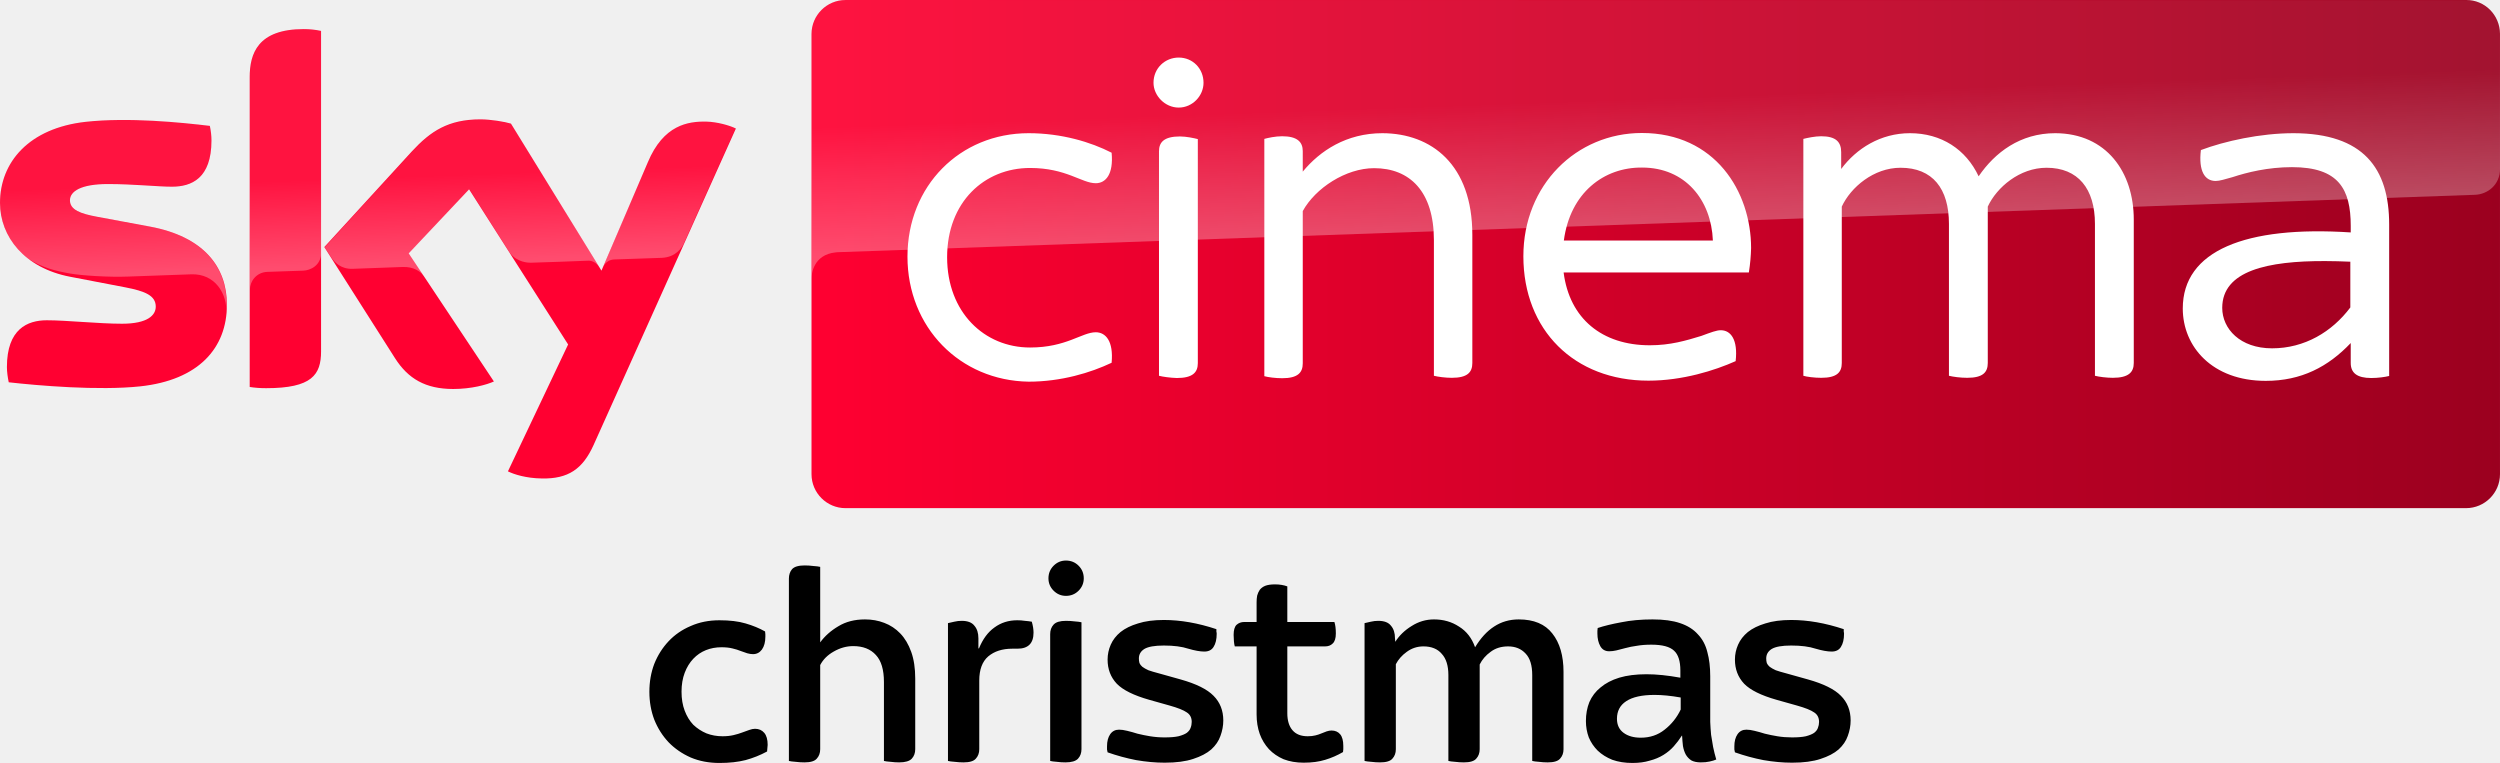
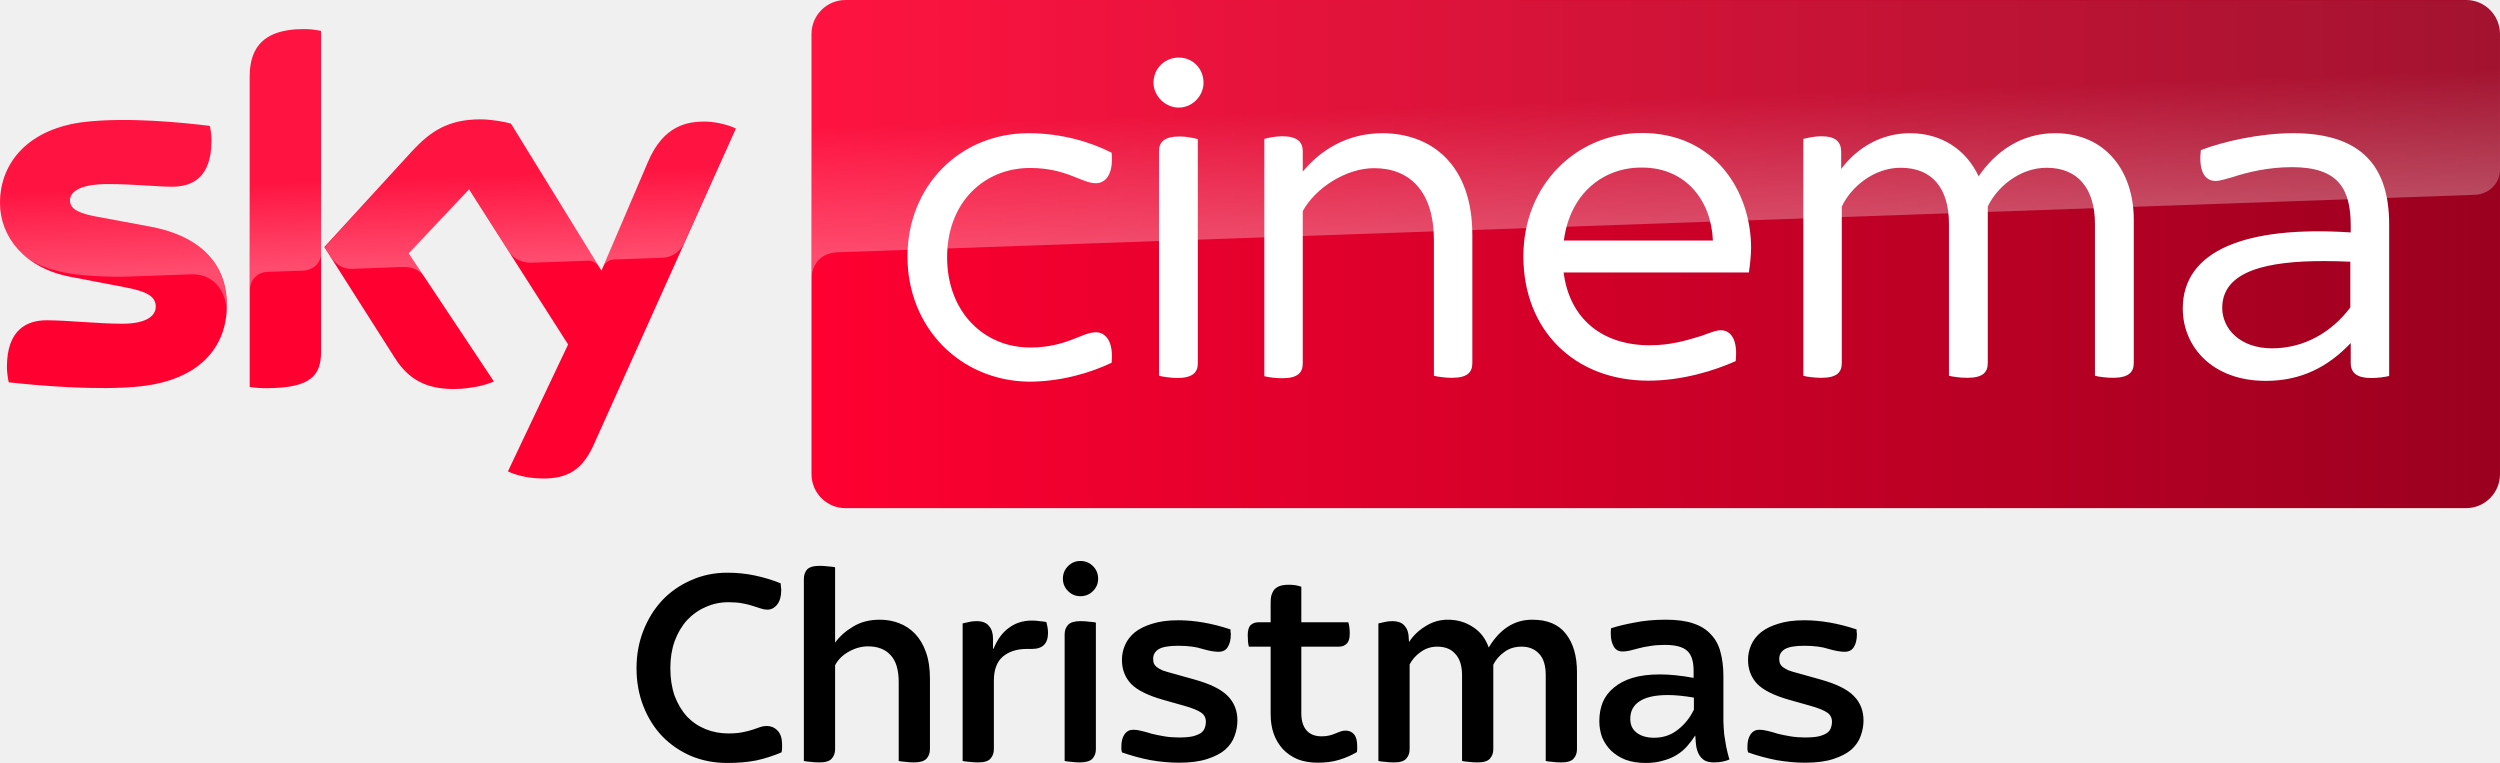
- <svg xmlns="http://www.w3.org/2000/svg" width="800" height="244.15">
-   <path d="M72.615 97.476c0 13.989-9.11 24.14-27.72 26.157-13.403 1.431-32.858-.26-42.097-1.301-.326-1.497-.586-3.384-.586-4.88 0-12.168 6.572-14.965 12.753-14.965 6.442 0 16.592 1.106 24.075 1.106 8.329 0 10.801-2.798 10.801-5.466 0-3.513-3.318-4.945-9.76-6.181l-17.633-3.384C7.808 85.764 0 75.68 0 64.943 0 51.93 9.24 40.998 27.458 38.981c13.729-1.496 30.516.196 39.691 1.302.325 1.561.52 3.058.52 4.684 0 12.168-6.441 14.77-12.622 14.77-4.75 0-12.102-.845-20.561-.845-8.59 0-12.102 2.342-12.102 5.205 0 3.058 3.383 4.294 8.719 5.27l16.787 3.124c17.308 3.188 24.725 12.948 24.725 24.986m30.126 14.965c0 7.482-2.928 11.777-17.568 11.777-1.952 0-3.644-.13-5.27-.39V24.73c0-7.548 2.537-15.42 17.307-15.42 1.887 0 3.774.194 5.53.585zm59.797 38.39c1.952.976 5.856 2.212 10.8 2.277 8.524.195 13.145-3.058 16.593-10.671l45.547-101.31c-1.887-.976-6.052-2.147-9.435-2.212-5.856-.13-13.73 1.04-18.74 13.013l-14.834 34.68-28.955-47.043c-1.887-.586-6.442-1.367-9.76-1.367-10.281 0-15.941 3.774-21.863 10.15l-28.11 30.712 22.644 35.592c4.164 6.507 9.695 9.825 18.609 9.825 5.856 0 10.736-1.366 13.013-2.407l-27.263-40.992 19.325-20.496 31.688 49.646z" fill="#ff0031" />
-   <path d="M789.2 0H270.55c-5.986 0-10.866 4.88-10.866 10.866v140.87c0 5.986 4.88 10.866 10.866 10.866h518.58c5.986 0 10.866-4.88 10.866-10.866V10.796c-.065-5.986-4.815-10.801-10.801-10.801" fill="url(#a)" transform="translate(0 .005)" />
-   <path d="M79.967 24.725V92.72c0-2.733 2.082-5.596 5.596-5.726l11.452-.39c2.277-.065 5.726-1.627 5.79-5.791V9.89a25.724 25.724 0 0 0-5.53-.586c-14.77.065-17.308 7.873-17.308 15.421m52.054 23.684-28.109 30.712 2.277 3.514c.977 1.301 2.863 3.513 6.637 3.383l16.007-.585c3.514-.13 5.726 1.366 7.093 3.188l-5.01-7.548 19.324-20.496 12.948 20.366c2.343 3.058 5.856 3.123 6.637 3.123.65 0 17.698-.585 18.414-.65 1.171-.065 2.538.585 3.579 2.082L163.644 39.69c-1.887-.586-6.442-1.367-9.76-1.367-10.281-.065-15.941 3.644-21.863 10.085M27.46 38.975C9.24 40.992.003 51.858.003 64.937c0 6.702 3.058 13.144 8.914 17.763 4.425 2.928 8.98 4.034 13.469 4.815 3.709.65 12.363 1.236 18.804.976l20.041-.716c7.548-.26 11.582 6.181 11.192 12.623v-.325c.065-.846.13-1.692.13-2.538 0-12.037-7.417-21.863-24.66-25.051l-16.787-3.123c-5.4-.911-8.719-2.213-8.719-5.27 0-2.864 3.579-5.271 12.102-5.271 8.459 0 15.811.846 20.561.846 6.182 0 12.623-2.603 12.623-14.77 0-1.627-.195-3.123-.52-4.685-6.572-.78-17.113-1.887-27.588-1.887-4.1.065-8.199.26-12.102.65m179.72 12.949-14.38 33.9c0-.065.91-2.668 3.708-2.798l15.226-.52c4.62-.196 6.442-3.319 6.963-4.36l16.657-37.153c-1.887-.976-6.052-2.147-9.435-2.212h-.716c-5.79.065-13.209 1.626-18.024 13.144" fill="url(#b)" opacity=".3" transform="translate(0 .005)" />
-   <path d="M270.55 0c-5.986 0-10.866 4.88-10.866 10.866v78.211c0-1.171.455-7.613 7.808-8.329 0 0 .39-.065 1.041-.065l523.4-18.349c4.1-.13 8.068-3.188 8.068-8.263V10.93c0-5.985-4.88-10.865-10.866-10.865z" fill="url(#c)" opacity=".3" transform="translate(0 .005)" />
-   <path d="M377.19 18.42c-4.36 0-8.067 3.382-8.067 8.067 0 4.1 3.642 7.939 8.067 7.939 4.424 0 7.938-3.775 7.938-7.939 0-4.555-3.449-8.067-7.938-8.067zm148.22 24.139c-20.952 0-37.933 16.593-37.933 39.431 0 23.684 16.332 39.821 40.016 39.821 10.93 0 21.212-3.254 27.913-6.247.78-6.897-1.563-9.89-4.752-9.89-1.366 0-3.057.651-6.245 1.822-4.88 1.497-9.89 2.992-16.462 2.992-15.291 0-25.701-8.524-27.588-23.295h59.275c.455-2.863.65-5.4.716-7.807 0-18.154-11.582-36.827-34.941-36.827zm-196.24.064c-21.993 0-38.78 16.852-38.78 39.495s16.787 39.691 38.78 40.016c10.41 0 19.846-2.862 26.548-6.05.65-6.897-1.887-9.76-5.075-9.76-4.425 0-9.435 4.88-21.017 4.88-14.64 0-26.548-11.256-26.548-28.89s11.908-28.564 26.548-28.564c11.582 0 16.527 4.88 21.017 4.88 3.188 0 5.725-2.863 5.075-9.76-6.572-3.384-16.007-6.248-26.548-6.248zm113.22 0c-11.517 0-19.976 5.596-25.507 12.298v-6.57c0-2.864-1.693-4.75-6.573-4.75-2.213 0-4.554.519-5.725.844v75.935c1.171.326 3.512.65 5.725.65 4.945 0 6.573-1.757 6.573-4.75V67.545c4.034-7.352 13.794-13.73 22.838-13.73 11.387 0 19.128 7.418 19.128 23.033v43.4c1.236.326 3.71.652 5.726.652 5.01 0 6.572-1.758 6.572-4.751V75.158c0-22.513-13.077-32.47-28.758-32.534zm168.78 0c-9.37 0-17.114 4.882-21.994 11.453v-5.4c0-3.189-1.627-5.076-6.377-5.076-2.017 0-4.425.52-5.726.845v75.804c1.041.325 3.514.651 5.727.651 5.01 0 6.57-1.758 6.57-4.751V66.113c2.864-6.182 10.217-12.43 18.806-12.43 10.28 0 15.487 6.704 15.487 17.96v48.605c1.301.325 3.643.651 5.855.651 5.01 0 6.571-1.758 6.571-4.751V66.112c2.863-6.181 10.216-12.43 18.805-12.43 10.085 0 15.487 6.704 15.487 17.96v48.605c1.237.325 3.708.651 5.725.651 5.01 0 6.702-1.758 6.702-4.751V70.275c0-15.161-8.718-27.589-25.115-27.654-11.257 0-19.326 6.183-24.531 13.796-4.034-8.589-11.906-13.796-21.992-13.796zm122.78 0c-10.671 0-22.058 2.538-29.671 5.401-.781 6.702 1.235 9.891 4.75 9.891 1.235 0 3.058-.586 5.4-1.236 4.555-1.497 11.257-3.19 19-3.19 14.965 0 18.805 7.028 18.805 18.805v2.084c-33.77-2.213-53.746 5.855-53.746 24.334 0 12.233 9.435 23.164 26.548 23.164 11.387 0 19.975-4.49 27.198-12.103v6.376c0 3.188 2.016 4.815 6.571 4.815 2.212 0 4.425-.326 5.727-.651V71.839c0-18.024-8.264-29.151-30.582-29.216zm-356.37 1.042c-5.14 0-6.702 1.886-6.702 4.75v71.834c1.236.326 3.642.651 5.724.716 5.01 0 6.702-1.756 6.702-4.75V44.513c-1.236-.326-3.707-.847-5.724-.847zm147.9 9.955c13.729 0 22.123 10.281 22.643 23.36H500.43c2.017-15.292 12.818-23.49 25.05-23.36zm218.55 29.922c2.624.008 5.326.081 8.075.203v14.64c-5.856 7.808-14.64 13.08-25.05 13.08-10.216 0-15.941-6.247-15.941-12.949 0-11.899 14.546-15.03 32.916-14.974z" fill="#fff" />
-   <path d="M341.11 179.375c-1.532 0-2.85.552-3.952 1.654s-1.654 2.45-1.654 4.043c0 1.532.551 2.848 1.654 3.95s2.42 1.654 3.952 1.654c1.592 0 2.939-.551 4.041-1.654 1.103-1.102 1.654-2.418 1.654-3.95 0-1.592-.551-2.94-1.654-4.043s-2.449-1.654-4.041-1.654zm-83.608 1.562c-1.96 0-3.307.398-4.042 1.194-.673.796-1.012 1.808-1.012 3.033v58.341c.49.123 1.196.214 2.114.275.98.123 1.93.183 2.848.183 1.96 0 3.278-.397 3.952-1.193.735-.796 1.102-1.806 1.102-3.031v-26.921c.918-1.777 2.358-3.216 4.318-4.319 2.021-1.164 4.104-1.745 6.247-1.745 3.124 0 5.543.95 7.258 2.85 1.715 1.837 2.573 4.714 2.573 8.634v25.267c.49.123 1.194.214 2.112.275.92.123 1.838.183 2.756.183 1.96 0 3.309-.397 4.044-1.193.735-.797 1.102-1.806 1.102-3.031v-22.602c0-3.308-.428-6.157-1.286-8.545-.857-2.39-2.021-4.348-3.491-5.88s-3.185-2.664-5.145-3.399c-1.9-.735-3.951-1.102-6.156-1.102-3.308 0-6.156.734-8.545 2.204-2.389 1.409-4.317 3.124-5.787 5.145v-24.163c-.49-.122-1.226-.215-2.206-.277a20.827 20.827 0 0 0-2.756-.183zm150.49 6.064c-1.287 0-2.329.153-3.125.459-.735.306-1.317.736-1.746 1.287a6.252 6.252 0 0 0-.827 1.838 11.79 11.79 0 0 0-.183 2.112v6.341h-3.952c-.98 0-1.805.306-2.479.919-.612.612-.919 1.683-.919 3.214 0 .674.03 1.349.092 2.023.061.673.153 1.223.275 1.652h6.983v21.775c0 2.266.337 4.348 1.01 6.247a14.6 14.6 0 0 0 2.94 4.87c1.286 1.348 2.85 2.419 4.687 3.215 1.899.735 4.042 1.104 6.43 1.104 2.634 0 4.932-.308 6.892-.92a26.286 26.286 0 0 0 5.695-2.48c.061-.306.092-.612.092-.918v-1.013c0-1.715-.337-2.97-1.01-3.766-.674-.796-1.593-1.194-2.757-1.194-.49 0-1.01.091-1.562.275a82.74 82.74 0 0 0-1.654.644 11.84 11.84 0 0 1-1.929.643c-.735.184-1.562.275-2.48.275-2.145 0-3.767-.642-4.87-1.929s-1.653-3.092-1.653-5.42v-21.409h12.128c.98 0 1.775-.306 2.387-.919.674-.612 1.012-1.683 1.012-3.214s-.154-2.756-.46-3.675h-15.068v-11.393c-1.164-.428-2.48-.643-3.95-.643zm50.898 11.21c-2.573 0-4.961.703-7.166 2.112-2.205 1.347-3.951 3.032-5.237 5.054l-.092-1.104c0-1.715-.428-3.062-1.286-4.042-.796-1.041-2.144-1.562-4.043-1.562a9.84 9.84 0 0 0-2.39.275c-.673.122-1.346.276-2.02.46v44.101c.49.123 1.194.214 2.112.275.98.123 1.931.183 2.85.183 1.96 0 3.276-.397 3.95-1.193.735-.796 1.102-1.806 1.102-3.031v-27.196c.796-1.532 1.96-2.85 3.491-3.952 1.593-1.164 3.369-1.746 5.329-1.746 2.572 0 4.533.797 5.88 2.39 1.41 1.531 2.113 3.798 2.113 6.8v27.47c.49.123 1.195.214 2.114.275.98.123 1.93.183 2.848.183 1.96 0 3.276-.397 3.95-1.193.735-.796 1.104-1.806 1.104-3.031v-27.104c.796-1.593 1.96-2.941 3.491-4.044 1.531-1.164 3.399-1.745 5.604-1.745 2.327 0 4.195.766 5.604 2.297 1.408 1.47 2.114 3.768 2.114 6.891v27.471c.49.123 1.193.214 2.112.275.98.123 1.93.184 2.848.184 1.96 0 3.278-.398 3.952-1.194.735-.796 1.102-1.806 1.102-3.031v-24.715c0-5.206-1.195-9.31-3.583-12.311-2.328-3.001-5.91-4.502-10.75-4.502-2.94 0-5.573.765-7.9 2.296-2.267 1.47-4.289 3.676-6.065 6.616-1.041-2.94-2.756-5.146-5.145-6.616-2.328-1.531-4.992-2.296-7.993-2.296zm69.917 0c-3.675 0-7.013.306-10.014.918-3.002.551-5.514 1.164-7.535 1.838a4.677 4.677 0 0 0-.092.918v.827c0 1.593.306 2.94.919 4.042.612 1.102 1.563 1.654 2.85 1.654.735 0 1.5-.092 2.295-.275.858-.245 1.807-.49 2.848-.736a27.844 27.844 0 0 1 3.677-.735c1.347-.245 2.909-.367 4.685-.367 3.491 0 5.91.643 7.258 1.93 1.347 1.224 2.02 3.337 2.02 6.338v2.298c-4.042-.735-7.655-1.104-10.84-1.104-3.37 0-6.279.37-8.729 1.104-2.389.735-4.38 1.775-5.972 3.123a12.174 12.174 0 0 0-3.583 4.687c-.735 1.837-1.102 3.857-1.102 6.062 0 1.837.306 3.583.918 5.237a13.193 13.193 0 0 0 2.848 4.227c1.286 1.225 2.85 2.204 4.687 2.94 1.899.673 4.042 1.011 6.43 1.011 2.083 0 3.92-.245 5.513-.735 1.654-.429 3.124-1.041 4.41-1.837 1.286-.797 2.39-1.715 3.308-2.756a26.11 26.11 0 0 0 2.573-3.4h.091c.061 1.164.153 2.265.275 3.306.184 1.041.49 1.962.919 2.758a5.552 5.552 0 0 0 1.746 1.837c.796.43 1.808.642 3.033.642 1.102 0 2.051-.091 2.847-.275.858-.184 1.561-.399 2.113-.644a48.588 48.588 0 0 1-1.01-4.04 84.505 84.505 0 0 1-.642-3.86 77.873 77.873 0 0 1-.277-4.134v-14.609c0-2.94-.306-5.513-.919-7.718-.551-2.266-1.561-4.164-3.031-5.696-1.409-1.592-3.309-2.786-5.698-3.583-2.327-.796-5.267-1.193-8.82-1.193zm-156.37.183c-3.247 0-6.002.367-8.268 1.102-2.267.674-4.134 1.592-5.604 2.756-1.409 1.164-2.451 2.512-3.125 4.043a11.737 11.737 0 0 0-1.01 4.777c0 3.063.98 5.636 2.94 7.718 1.96 2.021 5.42 3.737 10.381 5.146l6.523 1.837c2.633.735 4.472 1.469 5.514 2.204 1.04.674 1.56 1.686 1.56 3.033 0 .674-.122 1.317-.367 1.929-.184.551-.581 1.072-1.193 1.562-.613.43-1.501.796-2.665 1.102-1.102.245-2.572.367-4.41.367a28.52 28.52 0 0 1-4.687-.367 51.907 51.907 0 0 1-4.041-.827 46.07 46.07 0 0 0-3.308-.918c-.98-.245-1.838-.367-2.573-.367-1.225 0-2.174.489-2.848 1.469-.673.98-1.01 2.267-1.01 3.86v1.01l.183.919a64.205 64.205 0 0 0 9.095 2.48c3.185.552 6.25.828 9.19.828 3.674 0 6.706-.4 9.094-1.196 2.45-.796 4.379-1.806 5.787-3.031 1.41-1.286 2.39-2.726 2.942-4.318.612-1.654.918-3.309.918-4.962 0-3.185-1.042-5.82-3.124-7.902-2.022-2.082-5.544-3.828-10.566-5.237l-6.89-1.929c-1.408-.367-2.542-.704-3.4-1.01-.795-.368-1.44-.735-1.93-1.102-.429-.368-.735-.767-.919-1.196a5.351 5.351 0 0 1-.183-1.469c0-1.286.582-2.298 1.746-3.033 1.225-.735 3.307-1.102 6.247-1.102 3.185 0 5.788.337 7.81 1.01 2.082.613 3.798.92 5.145.92s2.327-.49 2.94-1.47c.673-1.04 1.01-2.45 1.01-4.226 0-.245-.03-.46-.092-.644v-.827c-5.88-1.96-11.484-2.939-16.813-2.939zm200.75 0c-3.247 0-6.004.367-8.27 1.102-2.267.674-4.134 1.592-5.604 2.756-1.409 1.164-2.451 2.512-3.125 4.043a11.737 11.737 0 0 0-1.01 4.777c0 3.063.98 5.636 2.94 7.718 1.96 2.021 5.42 3.737 10.381 5.146l6.525 1.837c2.633.735 4.47 1.469 5.512 2.204 1.04.674 1.562 1.686 1.562 3.033 0 .674-.124 1.317-.369 1.929-.183.551-.58 1.072-1.193 1.562-.613.43-1.501.796-2.665 1.102-1.102.245-2.572.367-4.41.367-1.654 0-3.215-.122-4.685-.367a51.967 51.967 0 0 1-4.043-.827 46.07 46.07 0 0 0-3.308-.918c-.98-.245-1.838-.367-2.573-.367-1.225 0-2.174.489-2.848 1.469s-1.01 2.267-1.01 3.86v1.01l.183.919a64.203 64.203 0 0 0 9.095 2.48c3.185.552 6.25.828 9.19.828 3.674 0 6.706-.4 9.094-1.196 2.45-.796 4.38-1.806 5.79-3.031 1.408-1.286 2.387-2.726 2.939-4.318.612-1.654.918-3.309.918-4.962 0-3.185-1.04-5.82-3.122-7.902-2.022-2.082-5.544-3.828-10.566-5.237l-6.891-1.929c-1.41-.367-2.543-.704-3.4-1.01-.796-.368-1.44-.735-1.93-1.102-.428-.368-.734-.767-.918-1.196a5.347 5.347 0 0 1-.185-1.469c0-1.286.582-2.298 1.746-3.033 1.225-.735 3.309-1.102 6.249-1.102 3.185 0 5.786.337 7.808 1.01 2.082.613 3.798.92 5.145.92s2.329-.49 2.941-1.47c.674-1.04 1.01-2.45 1.01-4.226 0-.245-.03-.46-.09-.644v-.827c-5.88-1.96-11.485-2.939-16.814-2.939zm-342.97.092c-3.37 0-6.43.612-9.187 1.837-2.756 1.164-5.114 2.788-7.074 4.87s-3.491 4.502-4.594 7.258c-1.041 2.756-1.562 5.727-1.562 8.912s.52 6.155 1.562 8.912c1.103 2.756 2.634 5.175 4.594 7.258 1.96 2.02 4.318 3.645 7.074 4.87 2.756 1.164 5.818 1.746 9.187 1.746 3.185 0 5.973-.307 8.362-.919a32.394 32.394 0 0 0 6.89-2.758c.062-.368.092-.735.092-1.102.062-.368.092-.704.092-1.01 0-1.715-.367-3.001-1.102-3.859-.735-.857-1.716-1.287-2.941-1.287-.552 0-1.164.124-1.838.369-.673.245-1.438.52-2.295.827-.797.306-1.717.582-2.758.827-1.042.245-2.205.367-3.492.367-1.837 0-3.55-.307-5.143-.92a14.001 14.001 0 0 1-4.227-2.755c-1.164-1.225-2.082-2.726-2.756-4.502-.674-1.776-1.01-3.798-1.01-6.064s.336-4.288 1.01-6.064c.674-1.776 1.592-3.277 2.756-4.502s2.51-2.143 4.042-2.756 3.185-.918 4.962-.918c1.347 0 2.51.121 3.49.366 1.042.245 1.93.521 2.665.827.797.245 1.5.49 2.113.736.673.183 1.286.275 1.837.275 1.164 0 2.115-.49 2.85-1.47.735-1.04 1.102-2.42 1.102-4.134v-.736c0-.306-.03-.612-.092-.918-1.837-1.042-3.92-1.9-6.247-2.573-2.267-.674-5.054-1.01-8.362-1.01zm95.276 0c-2.757 0-5.175.766-7.258 2.297-2.083 1.47-3.737 3.705-4.962 6.706h-.183v-3.216c0-1.715-.428-3.062-1.286-4.042-.796-1.041-2.144-1.562-4.043-1.562a9.84 9.84 0 0 0-2.39.275c-.673.122-1.347.276-2.02.46v44.101c.49.123 1.193.214 2.112.275.98.123 1.931.184 2.85.184 1.96 0 3.276-.398 3.95-1.194.735-.796 1.102-1.806 1.102-3.031v-21.96c0-3.49.95-6.064 2.85-7.717 1.96-1.654 4.53-2.481 7.715-2.481h1.654c3.43 0 5.146-1.716 5.146-5.146 0-1.041-.185-2.205-.552-3.491a21.64 21.64 0 0 0-2.204-.275 15.187 15.187 0 0 0-2.481-.184zm15.62.183c-1.9 0-3.217.397-3.952 1.194-.735.796-1.102 1.808-1.102 3.033v40.609c.49.122 1.194.213 2.112.275.92.122 1.84.183 2.758.183 1.96 0 3.307-.398 4.042-1.194.735-.796 1.102-1.806 1.102-3.03v-40.61c-.49-.122-1.194-.216-2.113-.277a21.53 21.53 0 0 0-2.847-.183zm188.35 23.704c2.45 0 5.236.276 8.36.827v3.858c-1.225 2.572-2.939 4.718-5.144 6.433-2.144 1.715-4.686 2.57-7.626 2.57-2.267 0-4.104-.519-5.512-1.56-1.41-1.041-2.115-2.542-2.115-4.502 0-2.45.982-4.32 2.942-5.605 2.02-1.348 5.052-2.021 9.095-2.021z" />
+ <svg xmlns="http://www.w3.org/2000/svg" width="800" height="244.15" version="1.1">
  <defs>
-     <linearGradient id="a" x1="414.37" x2="1244.6" y1="289.84" y2="289.84" gradientTransform="translate(-9.825 -107.3) scale(.65067)" gradientUnits="userSpaceOnUse">
+     <linearGradient id="linearGradient8801" x1="414.37" x2="1244.6" y1="289.84" y2="289.84" gradientTransform="matrix(.65067 0 0 .65067 -9.825 -107.29)" gradientUnits="userSpaceOnUse">
      <stop stop-color="#ff0031" offset="0" />
      <stop stop-color="#9b001f" offset="1" />
    </linearGradient>
-     <linearGradient id="b" x1="197.48" x2="194.59" y1="295.14" y2="212.24" gradientTransform="translate(-9.825 -107.3) scale(.65067)" gradientUnits="userSpaceOnUse">
+     <linearGradient id="linearGradient8803" x1="197.48" x2="194.59" y1="295.14" y2="212.24" gradientTransform="matrix(.65067 0 0 .65067 -9.825 -107.29)" gradientUnits="userSpaceOnUse">
      <stop stop-color="#fff" offset="0" />
      <stop stop-color="#fff" stop-opacity=".25" offset=".515" />
    </linearGradient>
-     <linearGradient id="c" x1="830.55" x2="826.25" y1="276.73" y2="153.47" gradientTransform="translate(-9.825 -107.3) scale(.65067)" gradientUnits="userSpaceOnUse">
+     <linearGradient id="linearGradient8805" x1="830.55" x2="826.25" y1="276.73" y2="153.47" gradientTransform="matrix(.65067 0 0 .65067 -9.825 -107.29)" gradientUnits="userSpaceOnUse">
      <stop stop-color="#fff" offset="0" />
      <stop stop-color="#fff" stop-opacity=".25" offset=".515" />
    </linearGradient>
  </defs>
+   <path d="m72.615 97.476c0 13.989-9.11 24.14-27.72 26.157-13.403 1.431-32.858-0.26-42.097-1.301-0.326-1.497-0.586-3.384-0.586-4.88 0-12.168 6.572-14.965 12.753-14.965 6.442 0 16.592 1.106 24.075 1.106 8.329 0 10.801-2.798 10.801-5.466 0-3.513-3.318-4.945-9.76-6.181l-17.633-3.384c-14.64-2.798-22.448-12.882-22.448-23.619 0-13.013 9.24-23.945 27.458-25.962 13.729-1.496 30.516 0.196 39.691 1.302 0.325 1.561 0.52 3.058 0.52 4.684 0 12.168-6.441 14.77-12.622 14.77-4.75 0-12.102-0.845-20.561-0.845-8.59 0-12.102 2.342-12.102 5.205 0 3.058 3.383 4.294 8.719 5.27l16.787 3.124c17.308 3.188 24.725 12.948 24.725 24.986m30.126 14.965c0 7.482-2.928 11.777-17.568 11.777-1.952 0-3.644-0.13-5.27-0.39v-99.099c0-7.548 2.537-15.42 17.307-15.42 1.887 0 3.774 0.194 5.53 0.585zm59.797 38.39c1.952 0.976 5.856 2.212 10.8 2.277 8.524 0.195 13.145-3.058 16.593-10.671l45.547-101.31c-1.887-0.976-6.052-2.147-9.435-2.212-5.856-0.13-13.73 1.04-18.74 13.013l-14.834 34.68-28.955-47.043c-1.887-0.586-6.442-1.367-9.76-1.367-10.281 0-15.941 3.774-21.863 10.15l-28.11 30.712 22.644 35.592c4.164 6.507 9.695 9.825 18.609 9.825 5.856 0 10.736-1.366 13.013-2.407l-27.263-40.992 19.325-20.496 31.688 49.646z" fill="#ff0031" />
+   <path d="m270.55 5e-3c-5.986 0-10.866 4.88-10.866 10.866v140.87c0 5.986 4.88 10.866 10.866 10.866h518.58c5.986 0 10.866-4.88 10.866-10.866v-140.94c-0.065-5.986-4.88-10.801-10.866-10.801" fill="url(#linearGradient8801)" />
+   <path d="m79.967 24.73v67.995c0-2.733 2.082-5.596 5.596-5.726l11.452-0.39c2.277-0.065 5.726-1.627 5.79-5.791v-70.923a25.724 25.724 0 0 0-5.53-0.586c-14.77 0.065-17.308 7.873-17.308 15.421m52.054 23.684-28.109 30.712 2.277 3.514c0.977 1.301 2.863 3.513 6.637 3.383l16.007-0.585c3.514-0.13 5.726 1.366 7.093 3.188l-5.01-7.548 19.324-20.496 12.948 20.366c2.343 3.058 5.856 3.123 6.637 3.123 0.65 0 17.698-0.585 18.414-0.65 1.171-0.065 2.538 0.585 3.579 2.082l-28.174-45.808c-1.887-0.586-6.442-1.367-9.76-1.367-10.281-0.065-15.941 3.644-21.863 10.085m-104.56-9.433c-18.22 2.017-27.457 12.883-27.457 25.962 0 6.702 3.058 13.144 8.914 17.763 4.425 2.928 8.98 4.034 13.469 4.815 3.709 0.65 12.363 1.236 18.804 0.976l20.041-0.716c7.548-0.26 11.582 6.181 11.192 12.623v-0.325c0.065-0.846 0.13-1.692 0.13-2.538 0-12.037-7.417-21.863-24.66-25.051l-16.787-3.123c-5.4-0.911-8.719-2.213-8.719-5.27 0-2.864 3.579-5.271 12.102-5.271 8.459 0 15.811 0.846 20.561 0.846 6.182 0 12.623-2.603 12.623-14.77 0-1.627-0.195-3.123-0.52-4.685-6.572-0.78-17.113-1.887-27.588-1.887-4.1 0.065-8.199 0.26-12.102 0.65m179.72 12.949-14.38 33.9c0-0.065 0.91-2.668 3.708-2.798l15.226-0.52c4.62-0.196 6.442-3.319 6.963-4.36l16.657-37.153c-1.887-0.976-6.052-2.147-9.435-2.212h-0.716c-5.79 0.065-13.209 1.626-18.024 13.144" fill="url(#linearGradient8803)" opacity=".3" />
+   <path d="m270.55 5e-3c-5.986 0-10.866 4.88-10.866 10.866v78.211c0-1.171 0.455-7.613 7.808-8.329 0 0 349.69-12.288 524.44-18.414 4.1-0.13 8.068-3.188 8.068-8.263v-43.141c0-5.985-4.88-10.865-10.866-10.865z" fill="url(#linearGradient8805)" opacity=".3" />
+   <path d="m377.19 18.42c-4.36 0-8.067 3.382-8.067 8.067 0 4.1 3.642 7.939 8.067 7.939 4.424 0 7.938-3.775 7.938-7.939 0-4.555-3.449-8.067-7.938-8.067zm148.22 24.139c-20.952 0-37.933 16.593-37.933 39.431 0 23.684 16.332 39.821 40.016 39.821 10.93 0 21.212-3.254 27.913-6.247 0.78-6.897-1.563-9.89-4.752-9.89-1.366 0-3.057 0.651-6.245 1.822-4.88 1.497-9.89 2.992-16.462 2.992-15.291 0-25.701-8.524-27.588-23.295h59.275c0.455-2.863 0.65-5.4 0.716-7.807 0-18.154-11.582-36.827-34.941-36.827zm-196.24 0.064c-21.993 0-38.78 16.852-38.78 39.495 0 22.643 16.787 39.691 38.78 40.016 10.41 0 19.846-2.862 26.548-6.05 0.65-6.897-1.887-9.76-5.075-9.76-4.425 0-9.435 4.88-21.017 4.88-14.64 0-26.548-11.256-26.548-28.89s11.908-28.564 26.548-28.564c11.582 0 16.527 4.88 21.017 4.88 3.188 0 5.725-2.863 5.075-9.76-6.572-3.384-16.007-6.248-26.548-6.248zm113.22 0c-11.517 0-19.976 5.596-25.507 12.298v-6.57c0-2.864-1.693-4.75-6.573-4.75-2.213 0-4.554 0.519-5.725 0.844v75.935c1.171 0.326 3.512 0.65 5.725 0.65 4.945 0 6.573-1.757 6.573-4.75v-48.735c4.034-7.352 13.794-13.73 22.838-13.73 11.387 0 19.128 7.418 19.128 23.033v43.4c1.236 0.326 3.71 0.652 5.726 0.652 5.01 0 6.572-1.758 6.572-4.751v-40.991c0-22.513-13.077-32.47-28.758-32.534zm168.78 0c-9.37 0-17.114 4.882-21.994 11.453v-5.4c0-3.189-1.627-5.076-6.377-5.076-2.017 0-4.425 0.52-5.726 0.845v75.804c1.041 0.325 3.514 0.651 5.727 0.651 5.01 0 6.57-1.758 6.57-4.751v-50.036c2.864-6.182 10.217-12.43 18.806-12.43 10.28 0 15.487 6.704 15.487 17.96v48.605c1.301 0.325 3.643 0.651 5.855 0.651 5.01 0 6.571-1.758 6.571-4.751v-50.036c2.863-6.181 10.216-12.43 18.805-12.43 10.085 0 15.487 6.704 15.487 17.96v48.605c1.237 0.325 3.708 0.651 5.725 0.651 5.01 0 6.702-1.758 6.702-4.751v-45.872c0-15.161-8.718-27.589-25.115-27.654-11.257 0-19.326 6.183-24.531 13.796-4.034-8.589-11.906-13.796-21.992-13.796zm122.78 0c-10.671 0-22.058 2.538-29.671 5.401-0.781 6.702 1.235 9.891 4.75 9.891 1.235 0 3.058-0.586 5.4-1.236 4.555-1.497 11.257-3.19 19-3.19 14.965 0 18.805 7.028 18.805 18.805v2.084c-33.77-2.213-53.746 5.855-53.746 24.334 0 12.233 9.435 23.164 26.548 23.164 11.387 0 19.975-4.49 27.198-12.103v6.376c0 3.188 2.016 4.815 6.571 4.815 2.212 0 4.425-0.326 5.727-0.651v-48.474c0-18.024-8.264-29.151-30.582-29.216zm-356.37 1.042c-5.14 0-6.702 1.886-6.702 4.75v71.834c1.236 0.326 3.642 0.651 5.724 0.716 5.01 0 6.702-1.756 6.702-4.75v-71.702c-1.236-0.326-3.707-0.847-5.724-0.847zm147.9 9.955c13.729 0 22.123 10.281 22.643 23.36h-47.693c2.017-15.292 12.818-23.49 25.05-23.36zm218.55 29.922c2.624 8e-3 5.326 0.081 8.075 0.203v14.64c-5.856 7.808-14.64 13.08-25.05 13.08-10.216 0-15.941-6.247-15.941-12.949 0-11.899 14.546-15.03 32.916-14.974z" fill="#fff" />
+   <path d="m345.72 179.51c-1.528 0-2.844 0.549-3.944 1.649-1.1 1.1-1.649 2.446-1.649 4.035 0 1.528 0.549 2.841 1.649 3.942s2.416 1.652 3.944 1.652c1.589 0 2.935-0.552 4.035-1.652 1.1-1.1 1.649-2.413 1.649-3.942 0-1.589-0.549-2.935-1.649-4.035-1.1-1.1-2.446-1.649-4.035-1.649zm-83.44 1.558c-1.956 0-3.301 0.397-4.035 1.192-0.672 0.795-1.009 1.803-1.009 3.026v58.226c0.489 0.122 1.193 0.215 2.11 0.276 0.978 0.122 1.924 0.182 2.841 0.182 1.956 0 3.272-0.397 3.944-1.192 0.734-0.795 1.101-1.803 1.101-3.026v-26.866c0.917-1.773 2.352-3.21 4.308-4.311 2.017-1.161 4.096-1.741 6.236-1.741 3.118 0 5.534 0.946 7.245 2.841 1.712 1.834 2.565 4.707 2.565 8.619v25.217c0.489 0.122 1.193 0.215 2.11 0.276 0.917 0.122 1.833 0.182 2.75 0.182 1.956 0 3.301-0.397 4.035-1.192 0.734-0.795 1.101-1.803 1.101-3.026v-22.558c0-3.301-0.427-6.141-1.283-8.525-0.856-2.384-2.019-4.341-3.486-5.869-1.467-1.528-3.177-2.659-5.133-3.393-1.895-0.734-3.944-1.1-6.145-1.1-3.301 0-6.144 0.734-8.528 2.201-2.384 1.406-4.309 3.118-5.776 5.136v-24.117c-0.489-0.122-1.223-0.215-2.201-0.276-0.917-0.122-1.833-0.182-2.75-0.182zm-29.525 2.196c-4.157 0-8.008 0.794-11.554 2.383-3.546 1.528-6.633 3.667-9.262 6.418-2.567 2.751-4.584 5.991-6.051 9.72-1.467 3.729-2.201 7.732-2.201 12.012 0 4.401 0.734 8.467 2.201 12.196 1.467 3.729 3.484 6.939 6.051 9.628 2.628 2.69 5.716 4.799 9.262 6.327 3.546 1.467 7.397 2.198 11.554 2.198 3.484 0 6.602-0.275 9.353-0.825 2.751-0.611 5.409-1.467 7.976-2.568 0.122-0.489 0.185-0.916 0.185-1.283v-1.192c0-1.956-0.459-3.424-1.376-4.402-0.917-1.039-2.14-1.558-3.668-1.558-0.672 0-1.344 0.122-2.016 0.367-0.672 0.245-1.469 0.519-2.386 0.825-0.917 0.306-2.018 0.58-3.301 0.825-1.223 0.245-2.688 0.367-4.399 0.367-2.628 0-5.075-0.457-7.336-1.374-2.262-0.917-4.249-2.262-5.96-4.035-1.651-1.834-2.963-4.035-3.942-6.603-0.917-2.628-1.376-5.594-1.376-8.895 0-3.179 0.459-6.052 1.376-8.619 0.978-2.628 2.291-4.86 3.942-6.694 1.712-1.834 3.698-3.239 5.96-4.217 2.262-1.039 4.708-1.558 7.336-1.558 1.712 0 3.209 0.122 4.493 0.367 1.284 0.245 2.385 0.519 3.301 0.825 0.978 0.306 1.832 0.58 2.565 0.825 0.734 0.245 1.407 0.367 2.019 0.367 1.284 0 2.352-0.549 3.208-1.649 0.856-1.1 1.285-2.628 1.285-4.584 0-0.367-0.03-0.704-0.091-1.009 0-0.367-0.033-0.764-0.093-1.192-2.567-1.039-5.286-1.865-8.159-2.477-2.812-0.611-5.777-0.916-8.895-0.916zm179.72 3.855c-1.284 0-2.322 0.152-3.117 0.458-0.734 0.306-1.315 0.735-1.743 1.285-0.367 0.55-0.641 1.162-0.825 1.834-0.122 0.672-0.182 1.374-0.182 2.107v6.327h-3.944c-0.978 0-1.802 0.307-2.474 0.918-0.611 0.611-0.918 1.68-0.918 3.208 0 0.672 0.03 1.346 0.091 2.019s0.153 1.222 0.276 1.649h6.97v21.731c0 2.262 0.335 4.341 1.007 6.236 0.672 1.834 1.651 3.454 2.935 4.86 1.284 1.345 2.844 2.413 4.678 3.208 1.895 0.734 4.034 1.1 6.418 1.1 2.628 0 4.92-0.305 6.876-0.916 2.017-0.611 3.914-1.438 5.687-2.477 0.061-0.306 0.091-0.61 0.091-0.916v-1.009c0-1.712-0.337-2.965-1.009-3.759-0.672-0.795-1.589-1.192-2.75-1.192-0.489 0-1.008 0.092-1.558 0.276-0.489 0.183-1.041 0.396-1.652 0.64-0.55 0.245-1.192 0.459-1.925 0.643-0.734 0.183-1.56 0.276-2.477 0.276-2.139 0-3.759-0.641-4.86-1.925-1.1-1.284-1.649-3.088-1.649-5.411v-21.364h12.103c0.978 0 1.774-0.305 2.386-0.916 0.672-0.611 1.007-1.682 1.007-3.21 0-1.528-0.152-2.751-0.458-3.668h-15.037v-11.369c-1.161-0.428-2.477-0.643-3.944-0.643zm120.58 11.182c-3.668 0-7 0.305-9.995 0.916-2.995 0.55-5.501 1.162-7.519 1.834-0.061 0.306-0.091 0.613-0.091 0.918v0.825c0 1.589 0.305 2.935 0.916 4.035 0.611 1.1 1.56 1.649 2.844 1.649 0.734 0 1.497-0.092 2.292-0.276 0.856-0.245 1.802-0.489 2.841-0.734 1.1-0.306 2.323-0.55 3.668-0.734 1.345-0.245 2.905-0.367 4.678-0.367 3.484 0 5.898 0.644 7.243 1.928 1.345 1.223 2.019 3.332 2.019 6.327v2.292c-4.035-0.734-7.641-1.101-10.82-1.101-3.362 0-6.267 0.367-8.713 1.101-2.384 0.734-4.371 1.772-5.96 3.117-1.589 1.284-2.78 2.841-3.575 4.675-0.734 1.834-1.101 3.853-1.101 6.054 0 1.834 0.305 3.576 0.916 5.227 0.672 1.589 1.621 2.995 2.844 4.217 1.284 1.223 2.841 2.201 4.675 2.935 1.895 0.672 4.037 1.007 6.421 1.007 2.078 0 3.91-0.242 5.5-0.731 1.651-0.428 3.118-1.039 4.402-1.834 1.284-0.795 2.384-1.713 3.301-2.752 0.978-1.1 1.834-2.231 2.568-3.392h0.091c0.061 1.161 0.153 2.262 0.276 3.301 0.183 1.039 0.488 1.955 0.916 2.75 0.428 0.734 1.01 1.345 1.743 1.834 0.795 0.428 1.803 0.643 3.026 0.643 1.1 0 2.049-0.092 2.844-0.276 0.856-0.183 1.557-0.396 2.107-0.64-0.428-1.467-0.765-2.812-1.009-4.035-0.245-1.284-0.457-2.569-0.64-3.853-0.122-1.284-0.215-2.659-0.276-4.126v-14.579c0-2.934-0.305-5.5-0.916-7.701-0.55-2.262-1.561-4.156-3.028-5.684-1.406-1.589-3.3-2.782-5.684-3.577-2.323-0.795-5.256-1.192-8.801-1.192zm-69.78 5e-3c-2.567-1e-5 -4.951 0.704-7.152 2.11-2.201 1.345-3.943 3.025-5.227 5.042l-0.091-1.1c0-1.712-0.429-3.057-1.285-4.035-0.795-1.039-2.138-1.558-4.033-1.558-0.856 0-1.652 0.092-2.386 0.276-0.672 0.122-1.344 0.275-2.016 0.458v44.014c0.489 0.122 1.193 0.215 2.11 0.276 0.978 0.122 1.924 0.182 2.841 0.182 1.956 0 3.272-0.397 3.944-1.192 0.734-0.795 1.101-1.803 1.101-3.026v-27.142c0.795-1.528 1.955-2.841 3.484-3.942 1.589-1.161 3.361-1.743 5.318-1.743 2.567 0 4.524 0.794 5.869 2.383 1.406 1.528 2.107 3.792 2.107 6.787v27.416c0.489 0.122 1.193 0.215 2.11 0.276 0.978 0.122 1.927 0.182 2.844 0.182 1.956 0 3.269-0.397 3.942-1.192 0.734-0.795 1.101-1.803 1.101-3.026v-27.051c0.795-1.589 1.955-2.932 3.484-4.033 1.528-1.161 3.393-1.743 5.593-1.743 2.323 0 4.187 0.764 5.593 2.292 1.406 1.467 2.11 3.761 2.11 6.878v27.416c0.489 0.122 1.193 0.215 2.11 0.276 0.978 0.122 1.924 0.182 2.841 0.182 1.956 0 3.272-0.397 3.944-1.192 0.734-0.795 1.101-1.803 1.101-3.026v-24.666c0-5.196-1.193-9.292-3.577-12.287-2.323-2.995-5.897-4.493-10.726-4.493-2.934-1e-5 -5.565 0.764-7.888 2.292-2.262 1.467-4.279 3.669-6.051 6.603-1.039-2.934-2.749-5.136-5.133-6.603-2.323-1.528-4.984-2.292-7.979-2.292zm-86.284 0.182c-3.24 0-5.99 0.367-8.252 1.1-2.262 0.672-4.126 1.591-5.593 2.752-1.406 1.161-2.444 2.507-3.117 4.035s-1.009 3.116-1.009 4.766c0 3.056 0.978 5.625 2.935 7.703 1.956 2.017 5.411 3.729 10.362 5.136l6.509 1.832c2.628 0.734 4.463 1.467 5.502 2.201 1.039 0.672 1.558 1.681 1.558 3.026-1e-5 0.672-0.122 1.316-0.367 1.928-0.183 0.55-0.58 1.069-1.192 1.558-0.611 0.428-1.497 0.795-2.659 1.101-1.1 0.245-2.568 0.367-4.402 0.367-1.651 0-3.208-0.122-4.675-0.367-1.467-0.245-2.812-0.519-4.035-0.825-1.161-0.367-2.262-0.674-3.301-0.918-0.978-0.245-1.834-0.367-2.568-0.367-1.223 0-2.169 0.489-2.841 1.467-0.672 0.978-1.009 2.261-1.009 3.85v1.009c0.061 0.306 0.121 0.61 0.182 0.916 2.934 1.039 5.962 1.865 9.079 2.477 3.179 0.55 6.234 0.825 9.168 0.825 3.668 0 6.693-0.397 9.077-1.192 2.445-0.795 4.372-1.803 5.778-3.026 1.406-1.284 2.384-2.721 2.935-4.311 0.611-1.651 0.916-3.3 0.916-4.951 0-3.179-1.038-5.807-3.117-7.885-2.017-2.078-5.532-3.821-10.544-5.227l-6.878-1.925c-1.406-0.367-2.537-0.704-3.393-1.009-0.795-0.367-1.436-0.734-1.925-1.101-0.428-0.367-0.732-0.764-0.916-1.192-0.122-0.428-0.185-0.917-0.185-1.467 0-1.284 0.582-2.292 1.743-3.026 1.223-0.734 3.299-1.101 6.234-1.101 3.179 0 5.777 0.337 7.794 1.009 2.078 0.611 3.791 0.916 5.136 0.916 1.345 0 2.323-0.489 2.935-1.467 0.672-1.039 1.009-2.445 1.009-4.217 0-0.245-0.033-0.459-0.093-0.643v-0.825c-5.868-1.956-11.462-2.935-16.78-2.935zm200.35 0c-3.24 0-5.99 0.367-8.252 1.1-2.262 0.672-4.126 1.591-5.593 2.752-1.406 1.161-2.444 2.507-3.117 4.035-0.672 1.528-1.009 3.116-1.009 4.766 0 3.056 0.978 5.625 2.935 7.703 1.956 2.017 5.411 3.729 10.362 5.136l6.509 1.832c2.628 0.734 4.463 1.467 5.502 2.201 1.039 0.672 1.558 1.681 1.558 3.026 0 0.672-0.122 1.316-0.367 1.928-0.183 0.55-0.58 1.069-1.192 1.558-0.611 0.428-1.497 0.795-2.659 1.101-1.1 0.245-2.568 0.367-4.402 0.367-1.651 0-3.211-0.122-4.678-0.367-1.467-0.245-2.81-0.519-4.033-0.825-1.161-0.367-2.262-0.674-3.301-0.918-0.978-0.245-1.834-0.367-2.568-0.367-1.223 0-2.171 0.489-2.844 1.467s-1.007 2.261-1.007 3.85v1.009c0.061 0.306 0.121 0.61 0.182 0.916 2.934 1.039 5.959 1.865 9.077 2.477 3.179 0.55 6.236 0.825 9.171 0.825 3.668 0 6.693-0.397 9.077-1.192 2.445-0.795 4.372-1.803 5.778-3.026 1.406-1.284 2.384-2.721 2.935-4.311 0.611-1.651 0.916-3.3 0.916-4.951 0-3.179-1.038-5.807-3.117-7.885-2.017-2.078-5.534-3.821-10.547-5.227l-6.876-1.925c-1.406-0.367-2.537-0.704-3.393-1.009-0.795-0.367-1.436-0.734-1.925-1.101-0.428-0.367-0.735-0.764-0.918-1.192-0.122-0.428-0.182-0.917-0.182-1.467-1e-5 -1.284 0.582-2.292 1.743-3.026 1.223-0.734 3.299-1.101 6.234-1.101 3.179 0 5.777 0.337 7.794 1.009 2.078 0.611 3.791 0.916 5.136 0.916 1.345 0 2.323-0.489 2.935-1.467 0.672-1.039 1.007-2.445 1.007-4.217 0-0.245-0.03-0.459-0.091-0.643v-0.825c-5.868-1.956-11.462-2.935-16.78-2.935zm-247.2 0.093c-2.751 1e-5 -5.165 0.764-7.243 2.292-2.078 1.467-3.728 3.699-4.951 6.694h-0.185v-3.21c0-1.712-0.427-3.057-1.283-4.035-0.795-1.039-2.14-1.558-4.035-1.558-0.856 0-1.652 0.092-2.386 0.276-0.672 0.122-1.344 0.275-2.016 0.458v44.013c0.489 0.122 1.193 0.215 2.11 0.276 0.978 0.122 1.924 0.182 2.841 0.182 1.956 0 3.272-0.397 3.944-1.192 0.734-0.795 1.101-1.803 1.101-3.026v-21.916c0-3.484 0.946-6.05 2.841-7.701 1.956-1.651 4.524-2.477 7.703-2.477h1.649c3.423 0 5.136-1.712 5.136-5.136 0-1.039-0.182-2.2-0.549-3.484-0.672-0.122-1.406-0.215-2.201-0.276-0.734-0.122-1.56-0.182-2.477-0.182zm15.589 0.182c-1.895 0-3.21 0.397-3.944 1.192-0.734 0.795-1.101 1.803-1.101 3.026v40.53c0.489 0.122 1.193 0.215 2.11 0.276 0.917 0.122 1.833 0.182 2.75 0.182 1.956 0 3.301-0.397 4.035-1.192 0.734-0.795 1.101-1.803 1.101-3.026v-40.53c-0.489-0.122-1.193-0.212-2.11-0.273-0.917-0.122-1.863-0.185-2.841-0.185zm187.97 23.651c2.445 0 5.228 0.277 8.346 0.827v3.85c-1.223 2.567-2.935 4.707-5.136 6.418-2.139 1.712-4.676 2.568-7.61 2.568-2.262 0-4.096-0.519-5.502-1.558-1.406-1.039-2.11-2.537-2.11-4.493 0-2.445 0.978-4.31 2.935-5.593 2.017-1.345 5.043-2.019 9.077-2.019z" />
</svg>
